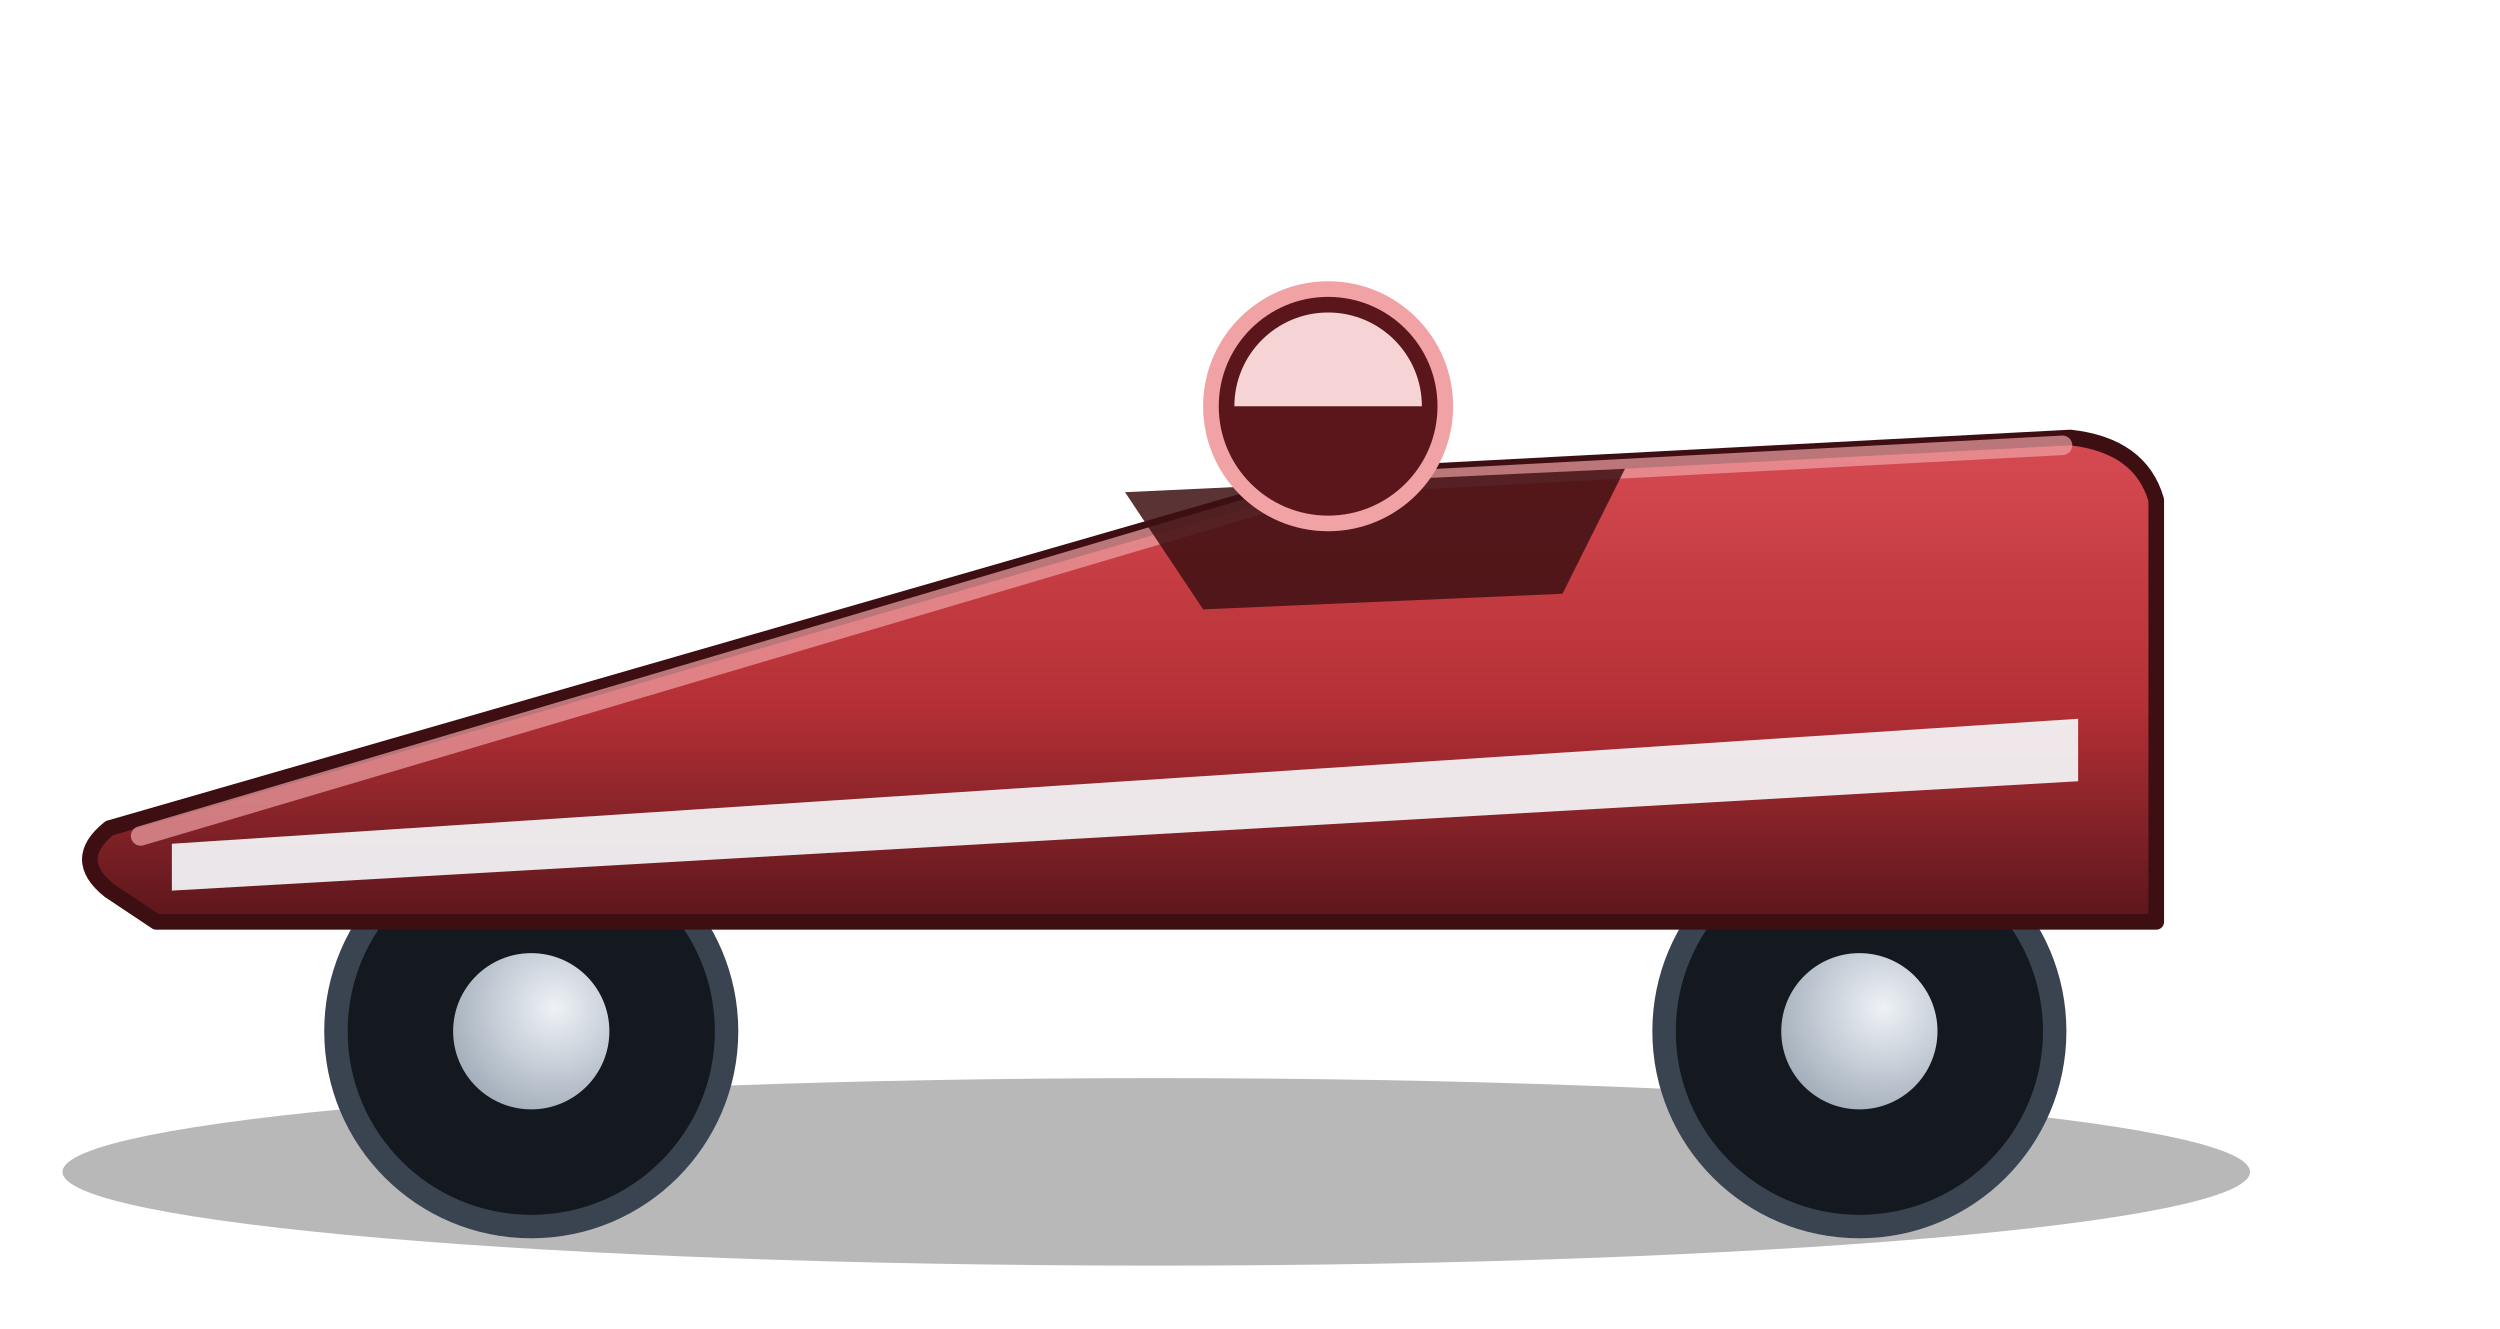
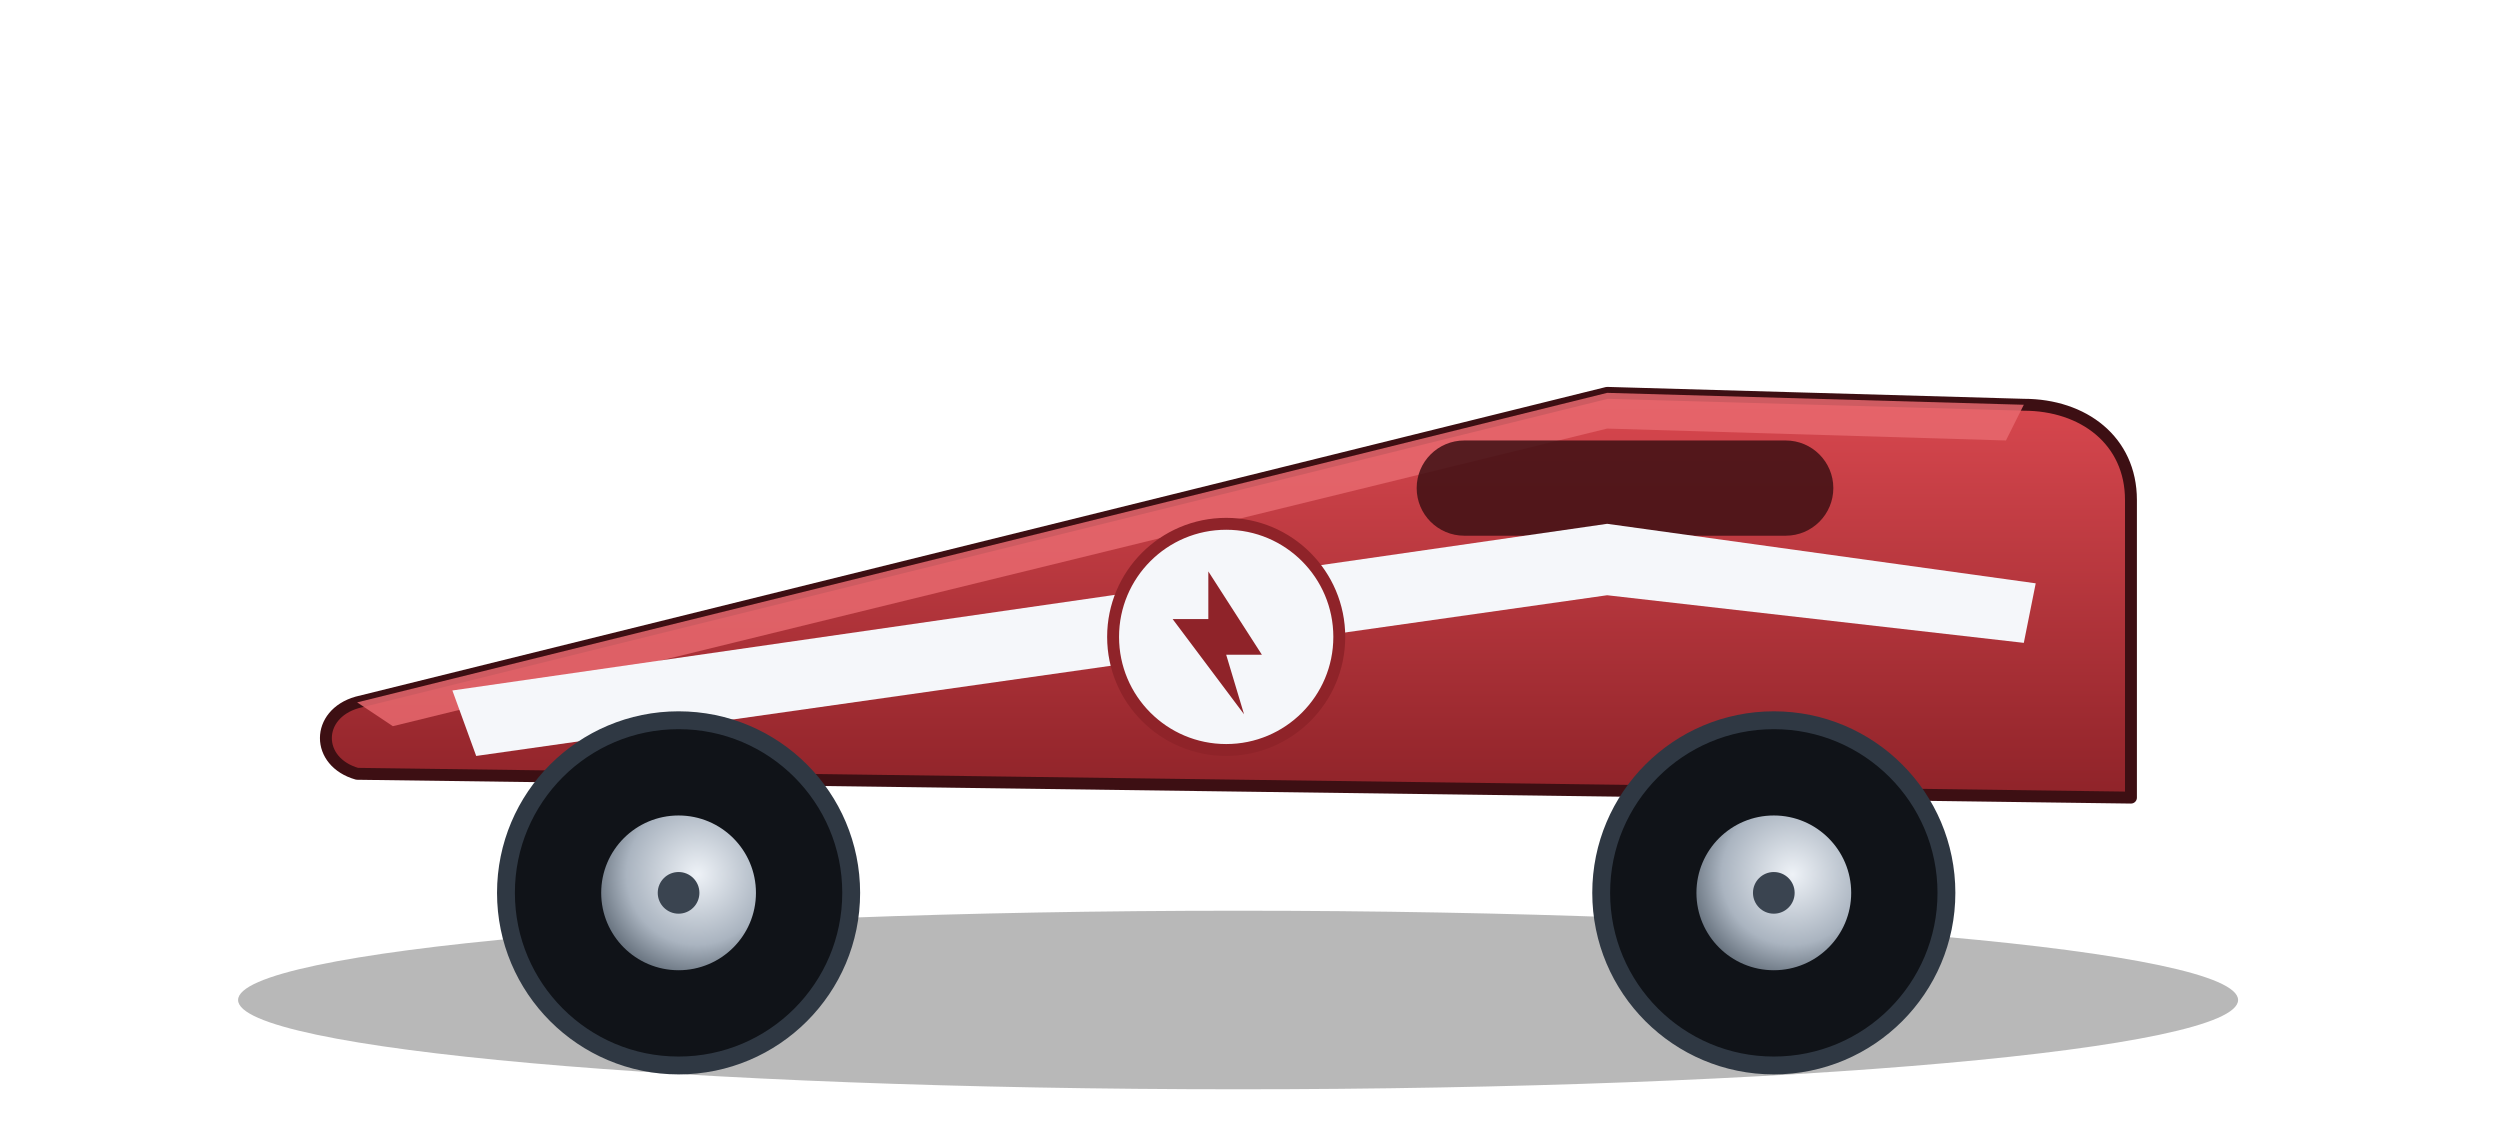
- <svg xmlns="http://www.w3.org/2000/svg" viewBox="0 0 320 170" role="img" aria-label="Lane 2 car">
+ <svg xmlns="http://www.w3.org/2000/svg" viewBox="0 0 420 190" role="img" aria-label="Lane 2 car">
  <defs>
    <linearGradient id="l2-body" x1="0" y1="0" x2="0" y2="1">
-       <stop offset="0" stop-color="#d64b51" />
-       <stop offset="0.55" stop-color="#b53036" />
-       <stop offset="1" stop-color="#5a161b" />
+       <stop offset="0" stop-color="#d9484f" />
+       <stop offset="1" stop-color="#8f2329" />
    </linearGradient>
-     <radialGradient id="l2-hub" cx="0.35" cy="0.35" r="0.8">
+     <radialGradient id="l2-rim" cx="0.38" cy="0.38" r="0.7">
      <stop offset="0" stop-color="#eef2f7" />
-       <stop offset="1" stop-color="#9aa6b3" />
+       <stop offset="0.65" stop-color="#aab4c0" />
+       <stop offset="1" stop-color="#5f6a76" />
    </radialGradient>
  </defs>
-   <g transform="translate(320,0) scale(-1,1)">
-     <ellipse cx="172" cy="150" rx="140" ry="12" fill="#000" opacity="0.28" />
+   <g transform="translate(420,0) scale(-1,1)">
+     <ellipse cx="212" cy="168" rx="168" ry="15" fill="#000" opacity="0.28" />
+     <path d="M62 134 L62 84 C62 74 70 68 80 68 L150 66 L360 118              C367 120 367 128 360 130 L62 134 Z" fill="url(#l2-body)" stroke="#3d0f13" stroke-width="2" stroke-linejoin="round" />
+     <path d="M80 68 L150 66 L360 118 L354 122 L150 72 L83 74 Z" fill="#e7686e" opacity="0.85" />
+     <rect x="112" y="74" width="70" height="16" rx="8" fill="#3d0f13" opacity="0.85" />
+     <path d="M78 98 L150 88 L344 116 L340 127 L150 100 L80 108 Z" fill="#f5f7fa" />
+     <circle cx="214" cy="107" r="19" fill="#f5f7fa" />
+     <circle cx="214" cy="107" r="19" fill="none" stroke="#8f2329" stroke-width="2" />
+     <path d="M217 96 l-9 14 h6 l-3 10 12 -16 h-6 z" fill="#8f2329" />
    <g>
-       <circle cx="82" cy="132" r="25" fill="#14181f" />
-       <circle cx="82" cy="132" r="25" fill="none" stroke="#3a4450" stroke-width="3" />
-       <circle cx="82" cy="132" r="10" fill="url(#l2-hub)" />
-       <circle cx="252" cy="132" r="25" fill="#14181f" />
-       <circle cx="252" cy="132" r="25" fill="none" stroke="#3a4450" stroke-width="3" />
-       <circle cx="252" cy="132" r="10" fill="url(#l2-hub)" />
+       <circle cx="122" cy="150" r="29" fill="#101318" />
+       <circle cx="122" cy="150" r="29" fill="none" stroke="#2f3843" stroke-width="3" />
+       <circle cx="122" cy="150" r="13" fill="url(#l2-rim)" />
+       <circle cx="122" cy="150" r="3.5" fill="#3a4450" />
+       <circle cx="306" cy="150" r="29" fill="#101318" />
+       <circle cx="306" cy="150" r="29" fill="none" stroke="#2f3843" stroke-width="3" />
+       <circle cx="306" cy="150" r="13" fill="url(#l2-rim)" />
+       <circle cx="306" cy="150" r="3.5" fill="#3a4450" />
    </g>
-     <path d="M44 118 L44 64 Q46 57 55 56 L150 61 L306 106 Q311 110 306 114 L300 118 Z" fill="url(#l2-body)" stroke="#3d0f12" stroke-width="2" stroke-linejoin="round" />
-     <path d="M56 57 L150 62 L302 107" fill="none" stroke="#f0a2a5" stroke-width="2.5" stroke-linecap="round" opacity="0.7" />
-     <path d="M54 92 L298 108 L298 114 L54 100 Z" fill="#f5f7fa" opacity="0.92" />
-     <path d="M112 60 L176 63 L166 78 L120 76 Z" fill="#3d0f12" opacity="0.85" />
-     <circle cx="150" cy="52" r="15" fill="#5a161b" stroke="#f0a2a5" stroke-width="2" />
-     <path d="M138 52 a12 12 0 0 1 24 0 Z" fill="#f6d4d5" />
  </g>
</svg>
